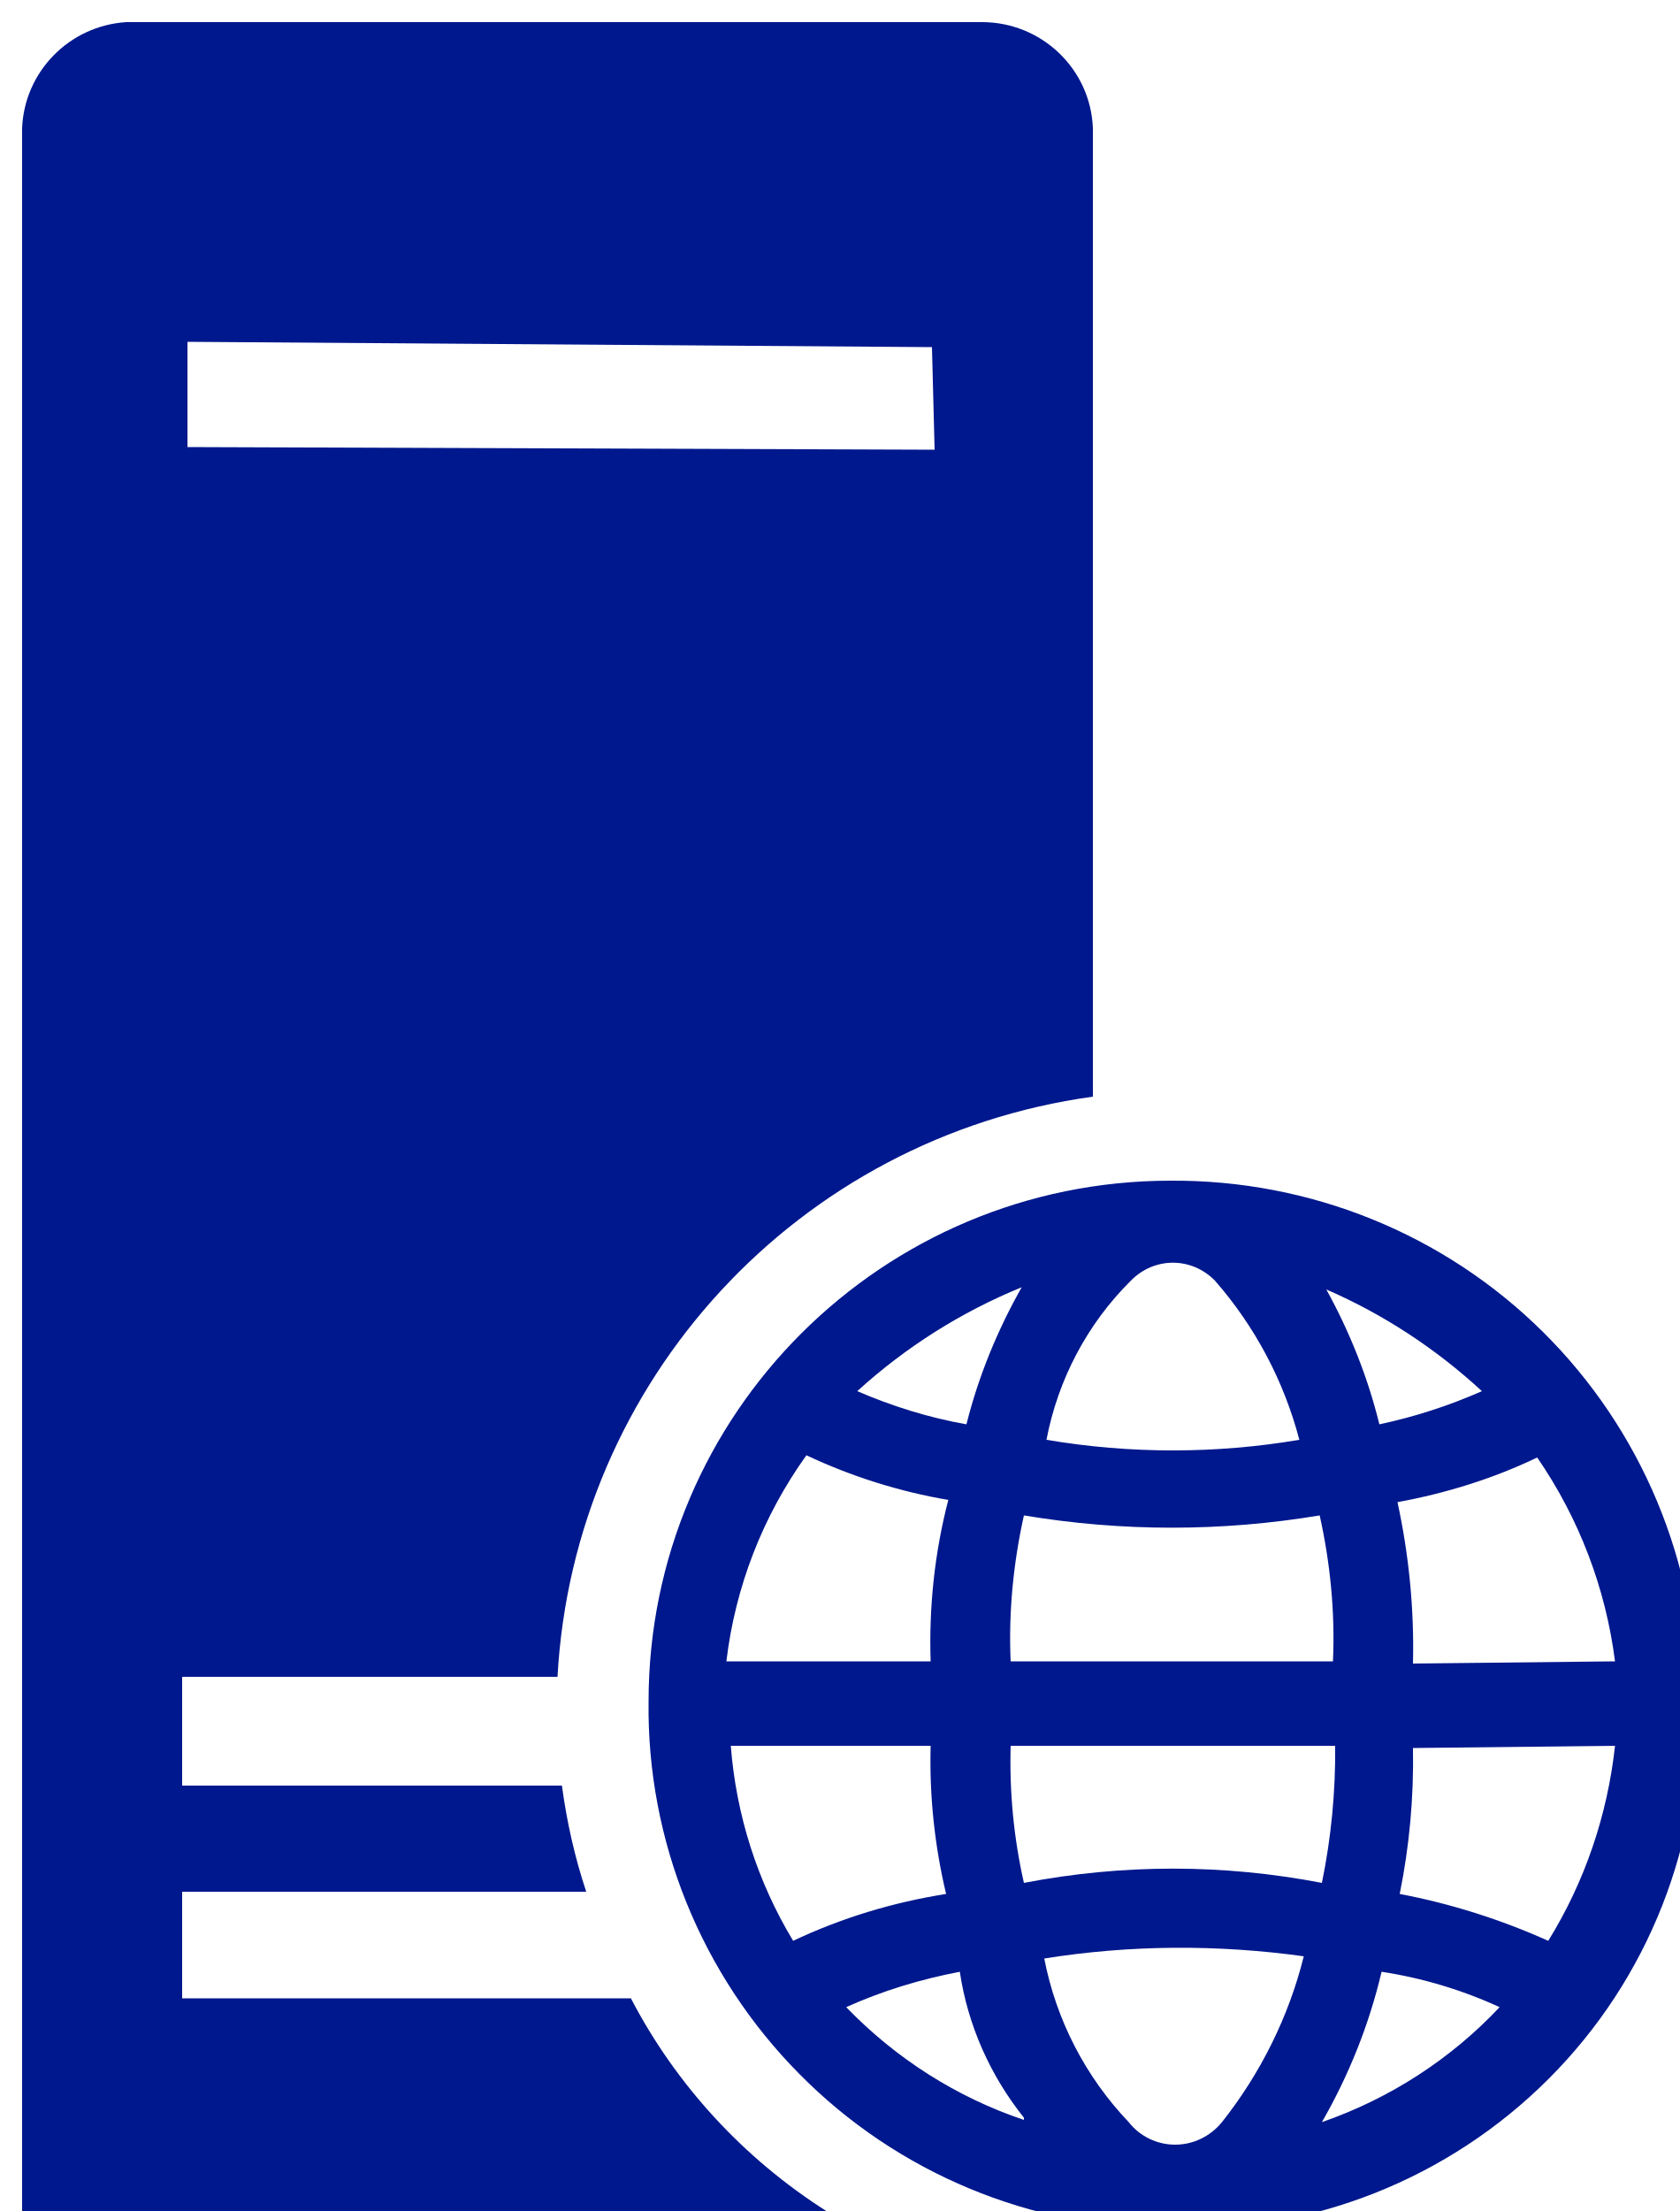
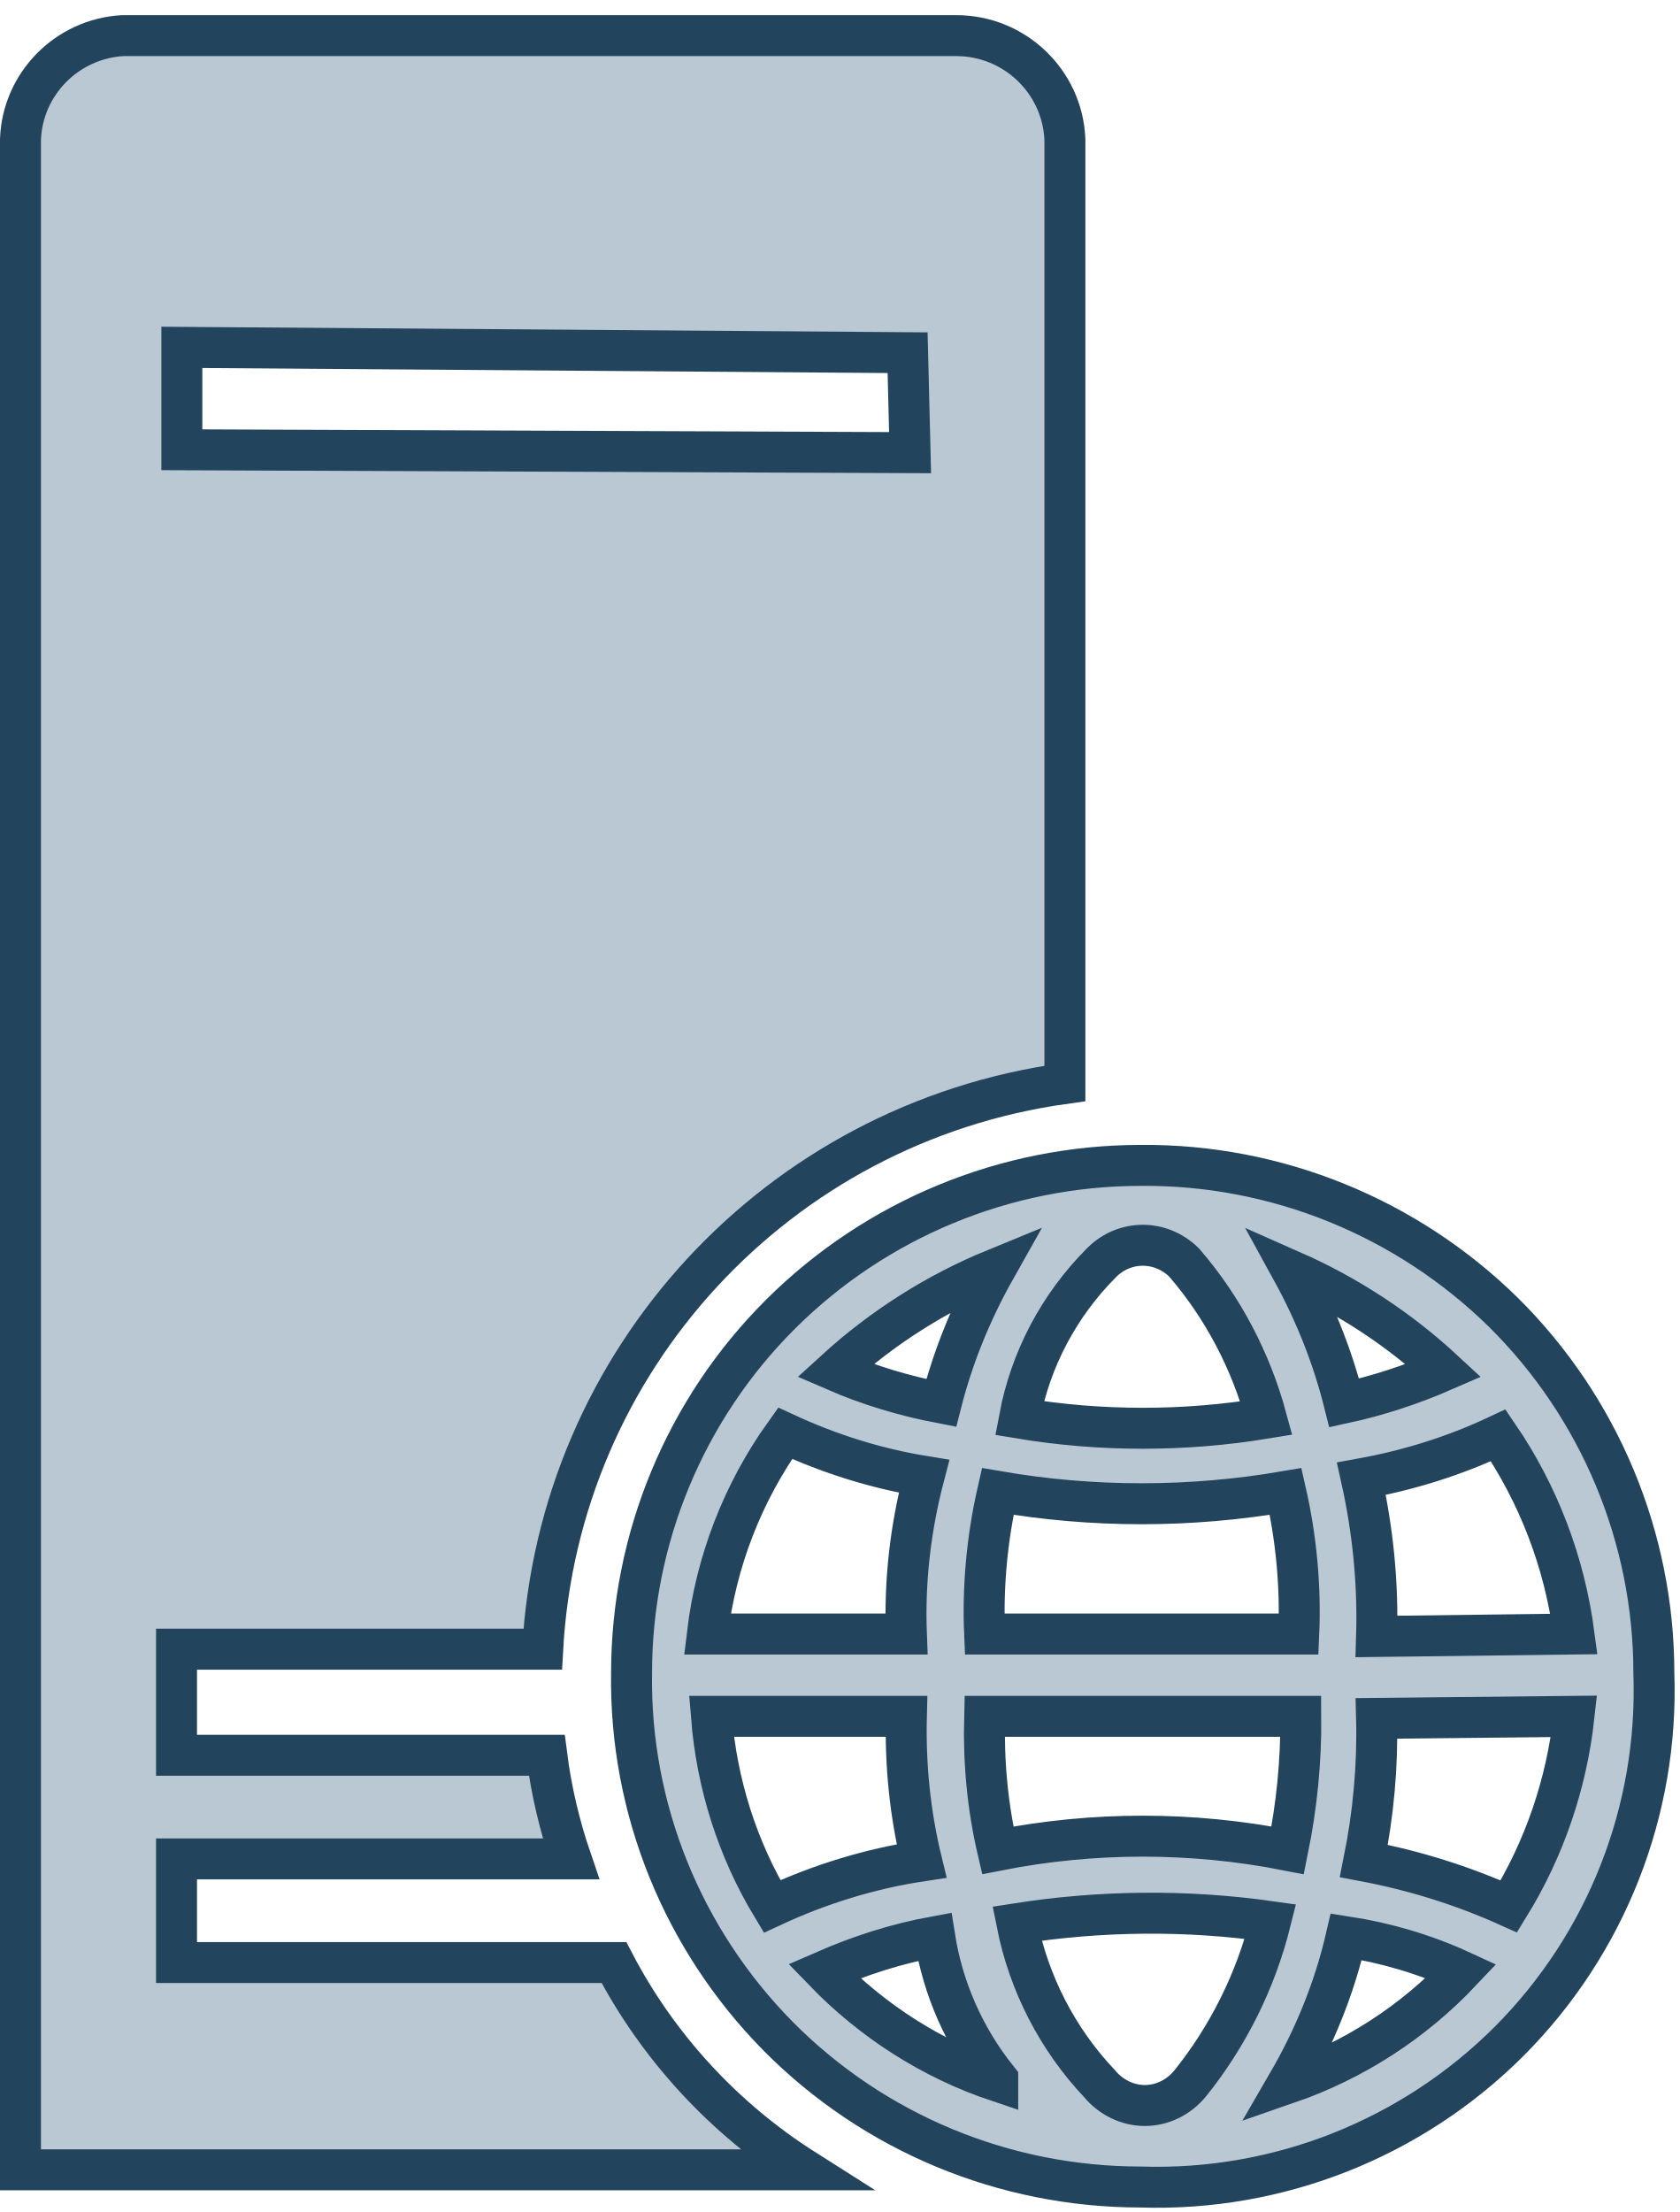
- <svg xmlns="http://www.w3.org/2000/svg" version="1.1" width="38px" height="50px" viewBox="-0.5 -0.5 38 50" content="&lt;mxfile host=&quot;app.diagrams.net&quot; modified=&quot;2023-11-22T16:49:50.795Z&quot; agent=&quot;Mozilla/5.0 (Windows NT 10.0; Win64; x64) AppleWebKit/537.36 (KHTML, like Gecko) Chrome/118.0.0.0 Safari/537.36 Edg/118.0.209.102&quot; etag=&quot;eXMW8Ix1MGSP9pWPPRf4&quot; version=&quot;22.1.3&quot; type=&quot;device&quot;&gt;&lt;diagram name=&quot;Page-1&quot; id=&quot;kCZ7_l91KqwWRcLaH0df&quot;&gt;jZNtT4MwEMc/DS+3AJ2KL92cD4kmJsT40nRwg8bCkfa2MT+97ThgaJb4Cvq7//UeG4hV1T4a2ZSvmIMO4jBvA3EfxHEULxbu48mRySKMO1IYlTMbQaq+gWHIdKdysBMhIWpSzRRmWNeQ0YRJY/AwlW1RT6M2soA/IM2k/ks/VE5lR5P4ZuRPoIqyjxxd33aWSvZirsSWMsfDGRLrQKwMInV/VbsC7bvX96Xze7hgHRIzUNN/HL6zdAfiM4nS9/bhSFI8y3QWcbZ7qXdcMWdLx74F9gso87WEgVhK23Rt3qoW3M3LBlVNYNZ7l4bvdeTYUKr3yKUtvfJ0KKnSvYgMfsEKNRpHaqxduKWWG9BvaBUprB3OwF/uDHswpNxYXn4JNkiE1ZngTqvCGwgbny6fhnu2Sus+ZhCLMIyS5L5LufH1Vm3hN3le2UzC/OTVGGVhfoDNpwXjwnDHXDxoL84iGibs3gZgBWSOTsIOM8FLwc9ids3nw7hjIulQebZeVyyTvNXFcPM4ePfDs++P446dbGdPVax/AA==&lt;/diagram&gt;&lt;/mxfile&gt;">
+ <svg xmlns="http://www.w3.org/2000/svg" version="1.1" width="41px" height="54px" viewBox="-0.5 -0.5 41 54" content="&lt;mxfile host=&quot;app.diagrams.net&quot; agent=&quot;Mozilla/5.0 (Windows NT 10.0; Win64; x64) AppleWebKit/537.36 (KHTML, like Gecko) Chrome/128.0.0.0 Safari/537.36 Edg/128.0.0.0&quot; version=&quot;24.7.16&quot;&gt;&#10;  &lt;diagram name=&quot;Page-1&quot; id=&quot;1sW2r1akbxhZGaDiX2mz&quot;&gt;&#10;    &lt;mxGraphModel dx=&quot;1426&quot; dy=&quot;791&quot; grid=&quot;1&quot; gridSize=&quot;10&quot; guides=&quot;1&quot; tooltips=&quot;1&quot; connect=&quot;1&quot; arrows=&quot;1&quot; fold=&quot;1&quot; page=&quot;1&quot; pageScale=&quot;1&quot; pageWidth=&quot;827&quot; pageHeight=&quot;1169&quot; math=&quot;0&quot; shadow=&quot;0&quot;&gt;&#10;      &lt;root&gt;&#10;        &lt;mxCell id=&quot;0&quot; /&gt;&#10;        &lt;mxCell id=&quot;1&quot; parent=&quot;0&quot; /&gt;&#10;        &lt;mxCell id=&quot;Zo_hKfJ1Sf6NGJSFo8-C-6&quot; value=&quot;&quot; style=&quot;sketch=0;aspect=fixed;pointerEvents=1;shadow=0;dashed=0;html=1;strokeColor=#23445d;labelPosition=center;verticalLabelPosition=bottom;verticalAlign=top;align=center;fillColor=#bac8d3;shape=mxgraph.mscae.enterprise.web_server;&quot; vertex=&quot;1&quot; parent=&quot;1&quot;&gt;&#10;          &lt;mxGeometry x=&quot;380&quot; y=&quot;169.37&quot; width=&quot;40&quot; height=&quot;52.63&quot; as=&quot;geometry&quot; /&gt;&#10;        &lt;/mxCell&gt;&#10;      &lt;/root&gt;&#10;    &lt;/mxGraphModel&gt;&#10;  &lt;/diagram&gt;&#10;&lt;/mxfile&gt;&#10;">
  <defs />
  <g>
-     <rect x="0" y="0" width="38" height="50" fill="none" stroke="none" pointer-events="all" />
-     <path d="M 25.98 49.9 C 22.82 49.9 19.79 48.64 17.58 46.4 C 15.36 44.16 14.13 41.12 14.17 37.98 C 14.17 31.47 19.46 26.2 25.98 26.2 C 29.13 26.18 32.16 27.4 34.4 29.62 C 36.63 31.83 37.89 34.84 37.89 37.98 C 38 41.16 36.79 44.25 34.53 46.51 C 32.27 48.77 29.18 50 25.98 49.9 Z M 22.66 47.39 C 21.9 46.44 21.39 45.3 21.21 44.09 C 20.32 44.26 19.46 44.52 18.64 44.89 C 19.76 46.05 21.14 46.93 22.66 47.44 Z M 27.14 47.49 C 28.01 46.39 28.65 45.11 28.99 43.74 C 27.04 43.47 25.06 43.48 23.12 43.79 C 23.39 45.18 24.05 46.46 25.03 47.49 C 25.29 47.82 25.68 48 26.08 48 C 26.48 48 26.87 47.82 27.14 47.49 Z M 22.66 42.08 C 24.89 41.65 27.17 41.65 29.4 42.08 C 29.61 41.06 29.71 40.02 29.7 38.98 L 22.36 38.98 C 22.33 40.02 22.43 41.07 22.66 42.08 Z M 16.03 38.98 C 16.15 40.54 16.63 42.05 17.44 43.39 C 18.54 42.87 19.7 42.52 20.9 42.33 C 20.64 41.24 20.52 40.11 20.55 38.98 Z M 20.55 37.07 C 20.51 35.84 20.64 34.61 20.95 33.42 C 19.84 33.23 18.76 32.89 17.74 32.41 C 16.75 33.79 16.13 35.39 15.93 37.07 Z M 29.65 37.07 C 29.7 35.96 29.59 34.85 29.35 33.77 C 27.13 34.14 24.88 34.14 22.66 33.77 C 22.42 34.85 22.31 35.96 22.36 37.07 Z M 25.08 28.46 C 24.09 29.44 23.43 30.7 23.17 32.06 C 25.06 32.38 27 32.38 28.89 32.06 C 28.54 30.73 27.89 29.5 26.98 28.46 C 26.45 27.92 25.61 27.92 25.08 28.46 Z M 21.36 31.71 C 21.63 30.63 22.06 29.58 22.61 28.61 C 21.24 29.17 19.99 29.96 18.89 30.96 C 19.68 31.3 20.51 31.56 21.36 31.71 Z Z Z Z Z M 33.02 30.96 C 31.98 30 30.79 29.22 29.5 28.66 C 30.03 29.62 30.44 30.65 30.7 31.71 C 31.5 31.54 32.27 31.29 33.02 30.96 Z M 36.03 37.07 C 35.82 35.42 35.22 33.84 34.27 32.46 C 33.27 32.94 32.2 33.27 31.11 33.47 C 31.37 34.67 31.49 35.9 31.46 37.12 Z M 30.75 44.09 C 30.47 45.28 30.01 46.43 29.4 47.49 C 30.93 46.96 32.31 46.07 33.42 44.89 C 32.57 44.5 31.67 44.23 30.75 44.09 Z M 31.46 39.03 C 31.48 40.14 31.38 41.25 31.16 42.33 C 32.32 42.55 33.45 42.91 34.52 43.39 C 35.35 42.05 35.86 40.54 36.03 38.98 Z M 0 49.5 L 0 2.4 C 0.05 1.12 1.07 0.08 2.36 0 L 21.71 0 C 23.06 0 24.17 1.06 24.22 2.4 L 24.22 24.3 C 17.55 25.22 12.48 30.72 12.11 37.42 L 3.62 37.42 L 3.62 39.88 L 12.21 39.88 C 12.32 40.7 12.5 41.5 12.76 42.28 L 3.62 42.28 L 3.62 44.69 L 13.77 44.69 C 14.79 46.65 16.32 48.31 18.19 49.5 Z M 3.74 9.61 L 20.64 9.67 L 20.58 7.35 L 3.74 7.23 Z" fill="#00188d" stroke="none" pointer-events="all" />
+     <g data-cell-id="0">
+       <g data-cell-id="1">
+         <g data-cell-id="Zo_hKfJ1Sf6NGJSFo8-C-6">
+           <g>
+             <rect x="0" y="0.37" width="40" height="52.63" fill="none" stroke="none" pointer-events="all" />
+             <path d="M 27.35 52.89 C 24.02 52.89 20.84 51.57 18.5 49.21 C 16.17 46.85 14.87 43.66 14.92 40.34 C 14.92 37.06 16.23 33.9 18.56 31.58 C 20.89 29.26 24.05 27.95 27.35 27.95 C 30.66 27.92 33.85 29.22 36.21 31.54 C 38.56 33.87 39.88 37.04 39.88 40.34 C 40 43.7 38.72 46.95 36.35 49.33 C 33.97 51.71 30.71 53 27.35 52.89 Z M 23.86 50.26 C 23.05 49.25 22.52 48.05 22.32 46.78 C 21.39 46.95 20.49 47.24 19.62 47.62 C 20.8 48.84 22.25 49.77 23.86 50.31 Z M 28.56 50.36 C 29.49 49.2 30.16 47.85 30.52 46.41 C 28.47 46.12 26.38 46.14 24.33 46.46 C 24.62 47.92 25.32 49.28 26.34 50.36 C 26.62 50.7 27.03 50.9 27.45 50.9 C 27.88 50.9 28.28 50.7 28.56 50.36 Z M 23.86 44.67 C 26.2 44.21 28.6 44.21 30.94 44.67 C 31.16 43.59 31.27 42.5 31.26 41.4 L 23.54 41.4 C 23.51 42.5 23.61 43.6 23.86 44.67 Z M 16.87 41.4 C 17 43.04 17.5 44.63 18.35 46.04 C 19.51 45.5 20.74 45.12 22 44.93 C 21.72 43.78 21.6 42.59 21.63 41.4 Z M 21.63 39.39 C 21.58 38.1 21.73 36.8 22.06 35.54 C 20.89 35.35 19.75 34.99 18.67 34.49 C 17.63 35.94 16.98 37.63 16.77 39.39 Z M 31.21 39.39 C 31.26 38.23 31.15 37.05 30.89 35.91 C 28.56 36.31 26.18 36.31 23.86 35.91 C 23.6 37.05 23.49 38.23 23.54 39.39 Z M 26.4 30.32 C 25.36 31.36 24.66 32.68 24.39 34.12 C 26.38 34.45 28.42 34.45 30.42 34.12 C 30.04 32.72 29.36 31.42 28.41 30.32 C 27.84 29.76 26.96 29.76 26.4 30.32 Z M 22.48 33.75 C 22.77 32.61 23.22 31.51 23.8 30.48 C 22.36 31.07 21.04 31.91 19.89 32.96 C 20.72 33.32 21.59 33.58 22.48 33.75 Z Z Z Z Z M 34.75 32.96 C 33.66 31.95 32.41 31.13 31.05 30.53 C 31.61 31.55 32.04 32.63 32.32 33.75 C 33.15 33.57 33.97 33.3 34.75 32.96 Z M 37.93 39.39 C 37.7 37.65 37.07 35.99 36.08 34.54 C 35.02 35.04 33.9 35.39 32.74 35.6 C 33.02 36.86 33.15 38.15 33.11 39.45 Z M 32.37 46.78 C 32.08 48.04 31.59 49.24 30.94 50.36 C 32.56 49.8 34.01 48.86 35.18 47.62 C 34.29 47.21 33.34 46.93 32.37 46.78 Z M 33.11 41.45 C 33.14 42.62 33.03 43.79 32.8 44.93 C 34.02 45.16 35.21 45.53 36.34 46.04 C 37.21 44.63 37.75 43.04 37.93 41.4 Z M 0 52.47 L 0 2.9 C 0.05 1.55 1.13 0.45 2.49 0.37 L 22.85 0.37 C 24.27 0.37 25.44 1.49 25.5 2.9 L 25.5 25.95 C 18.48 26.92 13.14 32.71 12.75 39.76 L 3.81 39.76 L 3.81 42.35 L 12.85 42.35 C 12.96 43.21 13.16 44.06 13.44 44.88 L 3.81 44.88 L 3.81 47.41 L 14.49 47.41 C 15.57 49.48 17.18 51.22 19.15 52.47 Z M 3.94 10.48 L 21.72 10.55 L 21.66 8.11 L 3.94 7.98 Z" fill="#bac8d3" stroke="#23445d" stroke-miterlimit="10" pointer-events="all" />
+           </g>
+         </g>
+       </g>
+     </g>
  </g>
</svg>
